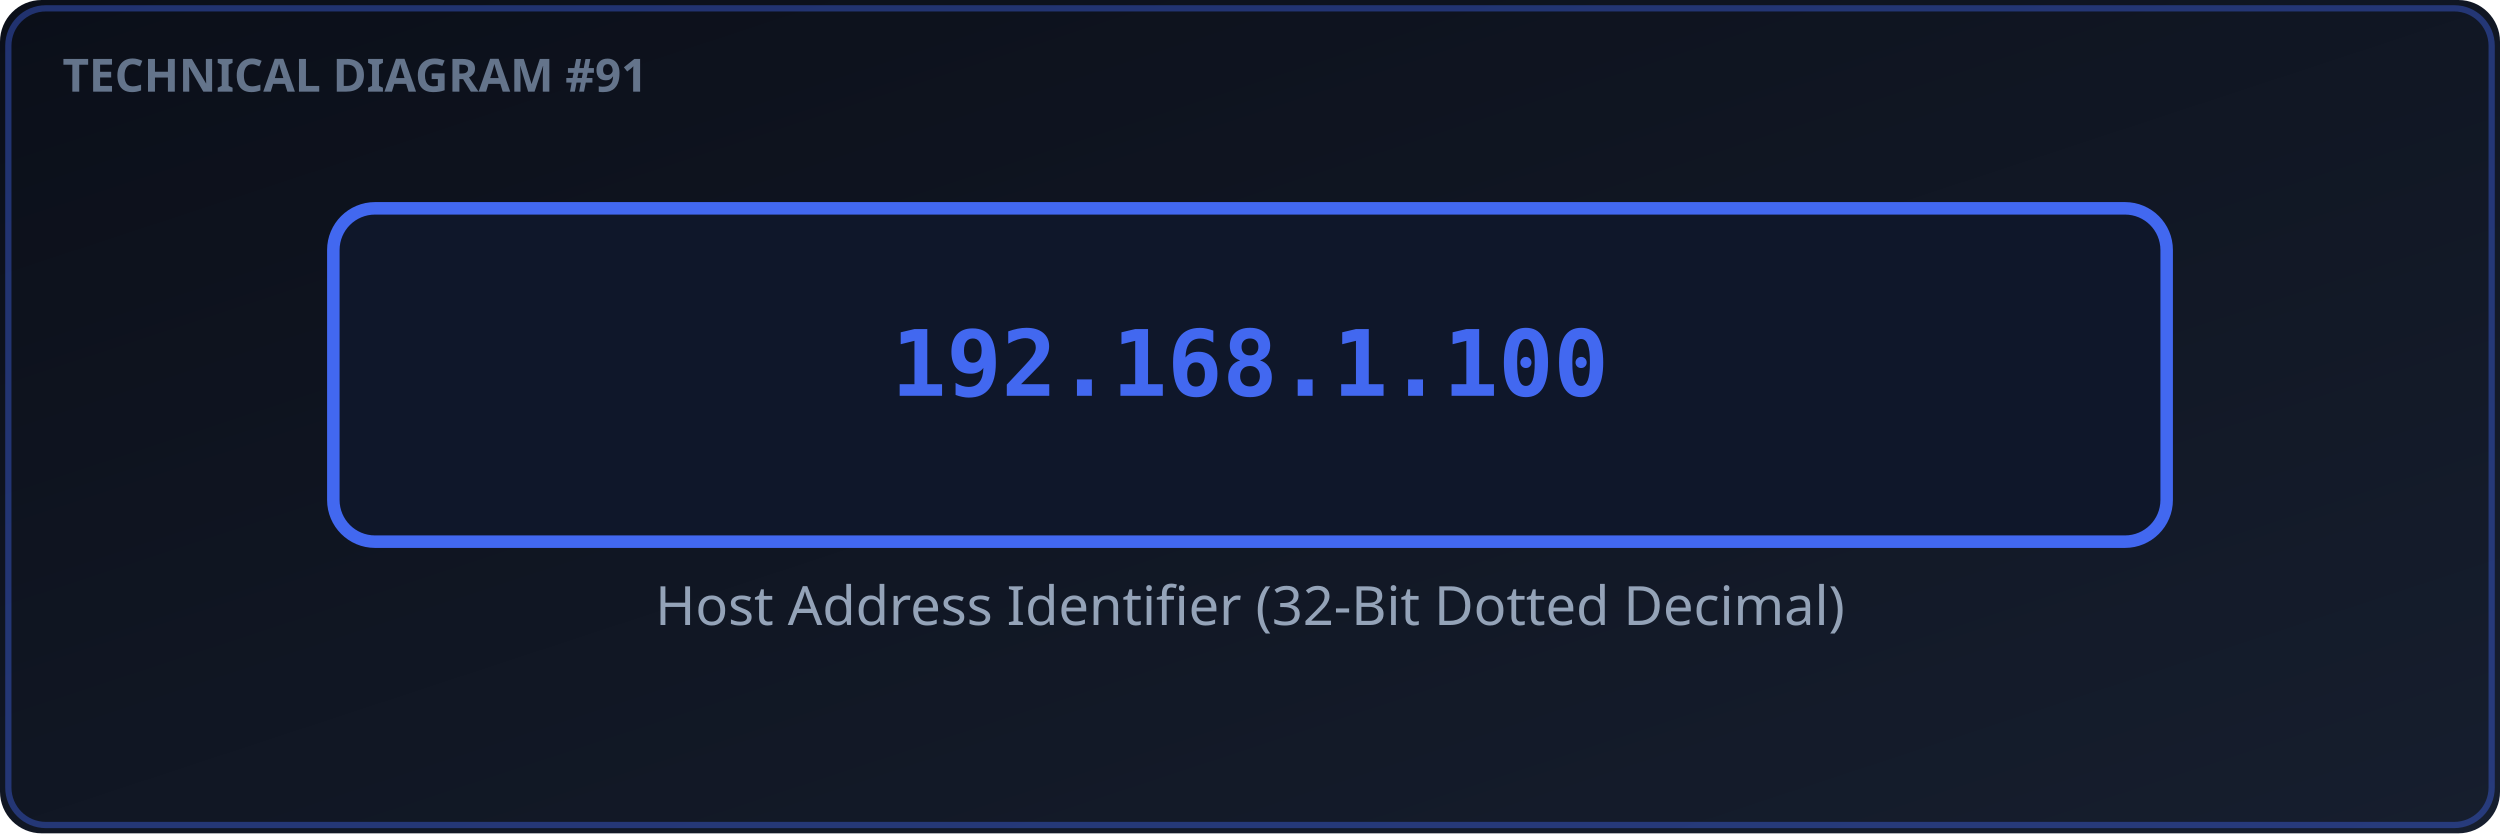
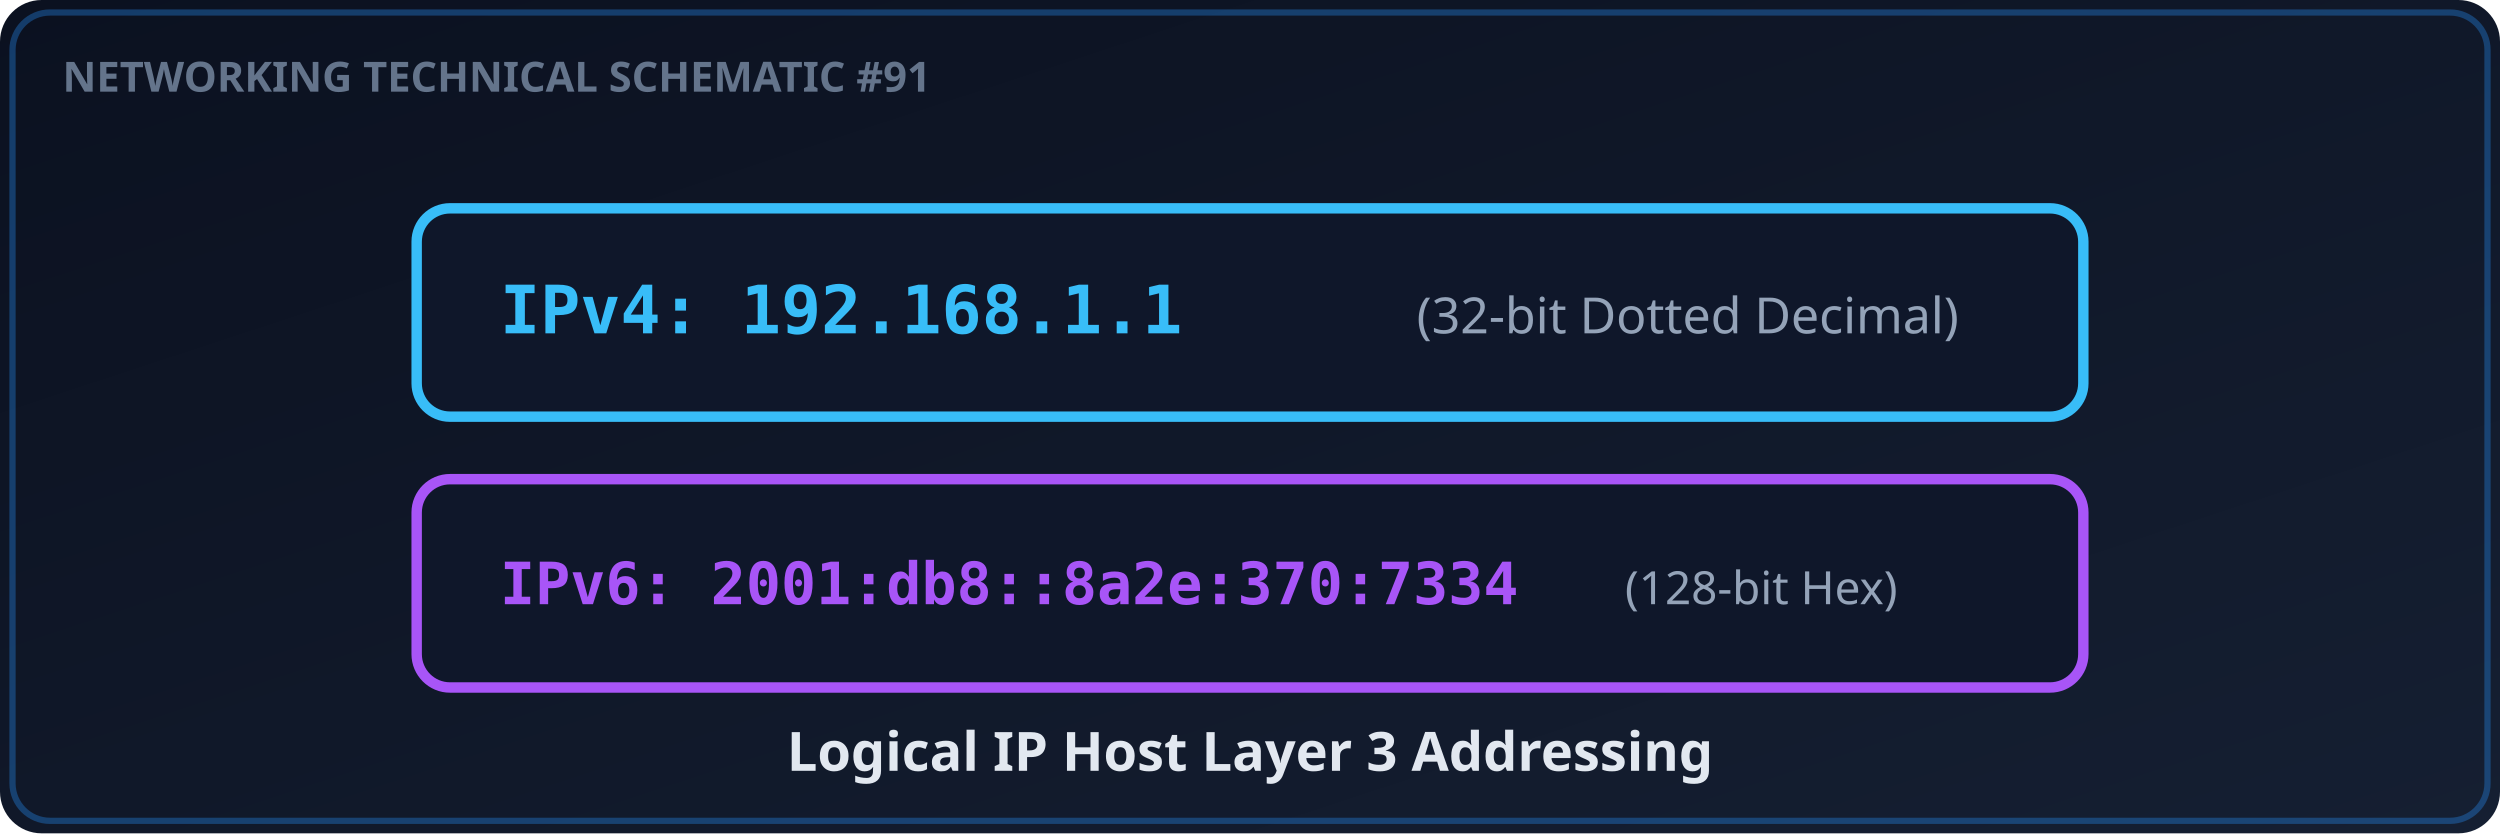
<svg xmlns="http://www.w3.org/2000/svg" width="600" height="200" viewBox="0 0 600 200">
  <defs>
    <linearGradient id="bgGrad_91" x1="0%" y1="0%" x2="100%" y2="100%">
-       <stop offset="0%" stop-color="#0b0f19" />
-       <stop offset="100%" stop-color="#161e2e" />
+       <stop offset="0%" stop-color="#0b1120" />
+       <stop offset="100%" stop-color="#151f32" />
    </linearGradient>
+     <marker id="arrow" viewBox="0 0 10 10" refX="5" refY="5" markerWidth="6" markerHeight="6" orient="auto-start-reverse">
+       <path d="M 0 0 L 10 5 L 0 10 z" fill="hsl(210, 90%, 55%)" />
+     </marker>
  </defs>
  <rect width="600" height="200" fill="url(#bgGrad_91)" rx="10" />
-   <rect width="596" height="196" x="2" y="2" fill="none" stroke="hsl(227, 85%, 60%)" stroke-width="1.5" stroke-opacity="0.4" rx="9" />
-   <text x="15" y="22" fill="#64748b" font-family="sans-serif" font-size="11" font-weight="bold">TECHNICAL DIAGRAM #91</text>
-   <rect x="80" y="50" width="440" height="80" rx="10" fill="#0f172a" stroke="hsl(227, 85%, 60%)" stroke-width="3" />
-   <text x="300" y="95" text-anchor="middle" fill="hsl(227, 85%, 60%)" font-family="monospace" font-size="22" font-weight="bold">192.168.1.100</text>
-   <text x="300" y="150" text-anchor="middle" fill="#94a3b8" font-family="sans-serif" font-size="13">Host Address Identifier (32-Bit Dotted Decimal)</text>
+   <rect width="594" height="194" x="3" y="3" fill="none" stroke="hsl(210, 90%, 55%)" stroke-width="1.5" stroke-opacity="0.35" rx="9" />
+   <text x="15" y="22" fill="#64748b" font-family="sans-serif" font-size="10" font-weight="bold">NETWORKING TECHNICAL SCHEMATIC #91</text>
+   <g transform="translate(80, 30)">
+     <rect x="20" y="20" width="400" height="50" rx="8" fill="#0f172a" stroke="#38bdf8" stroke-width="2.5" />
+     <text x="40" y="50" fill="#38bdf8" font-family="monospace" font-size="16" font-weight="bold">IPv4: 192.168.1.1</text>
+     <text x="260" y="50" fill="#94a3b8" font-family="sans-serif" font-size="12">(32-bit Dotted Decimal)</text>
+     <rect x="20" y="85" width="400" height="50" rx="8" fill="#0f172a" stroke="#a855f7" stroke-width="2.5" />
+     <text x="40" y="115" fill="#a855f7" font-family="monospace" font-size="14" font-weight="bold">IPv6: 2001:db8::8a2e:370:7334</text>
+     <text x="310" y="115" fill="#94a3b8" font-family="sans-serif" font-size="11">(128-bit Hex)</text>
+     <text x="220" y="155" text-anchor="middle" fill="#e2e8f0" font-family="sans-serif" font-size="13" font-weight="bold">Logical IP Host Layer 3 Addressing</text>
+   </g>
</svg>
